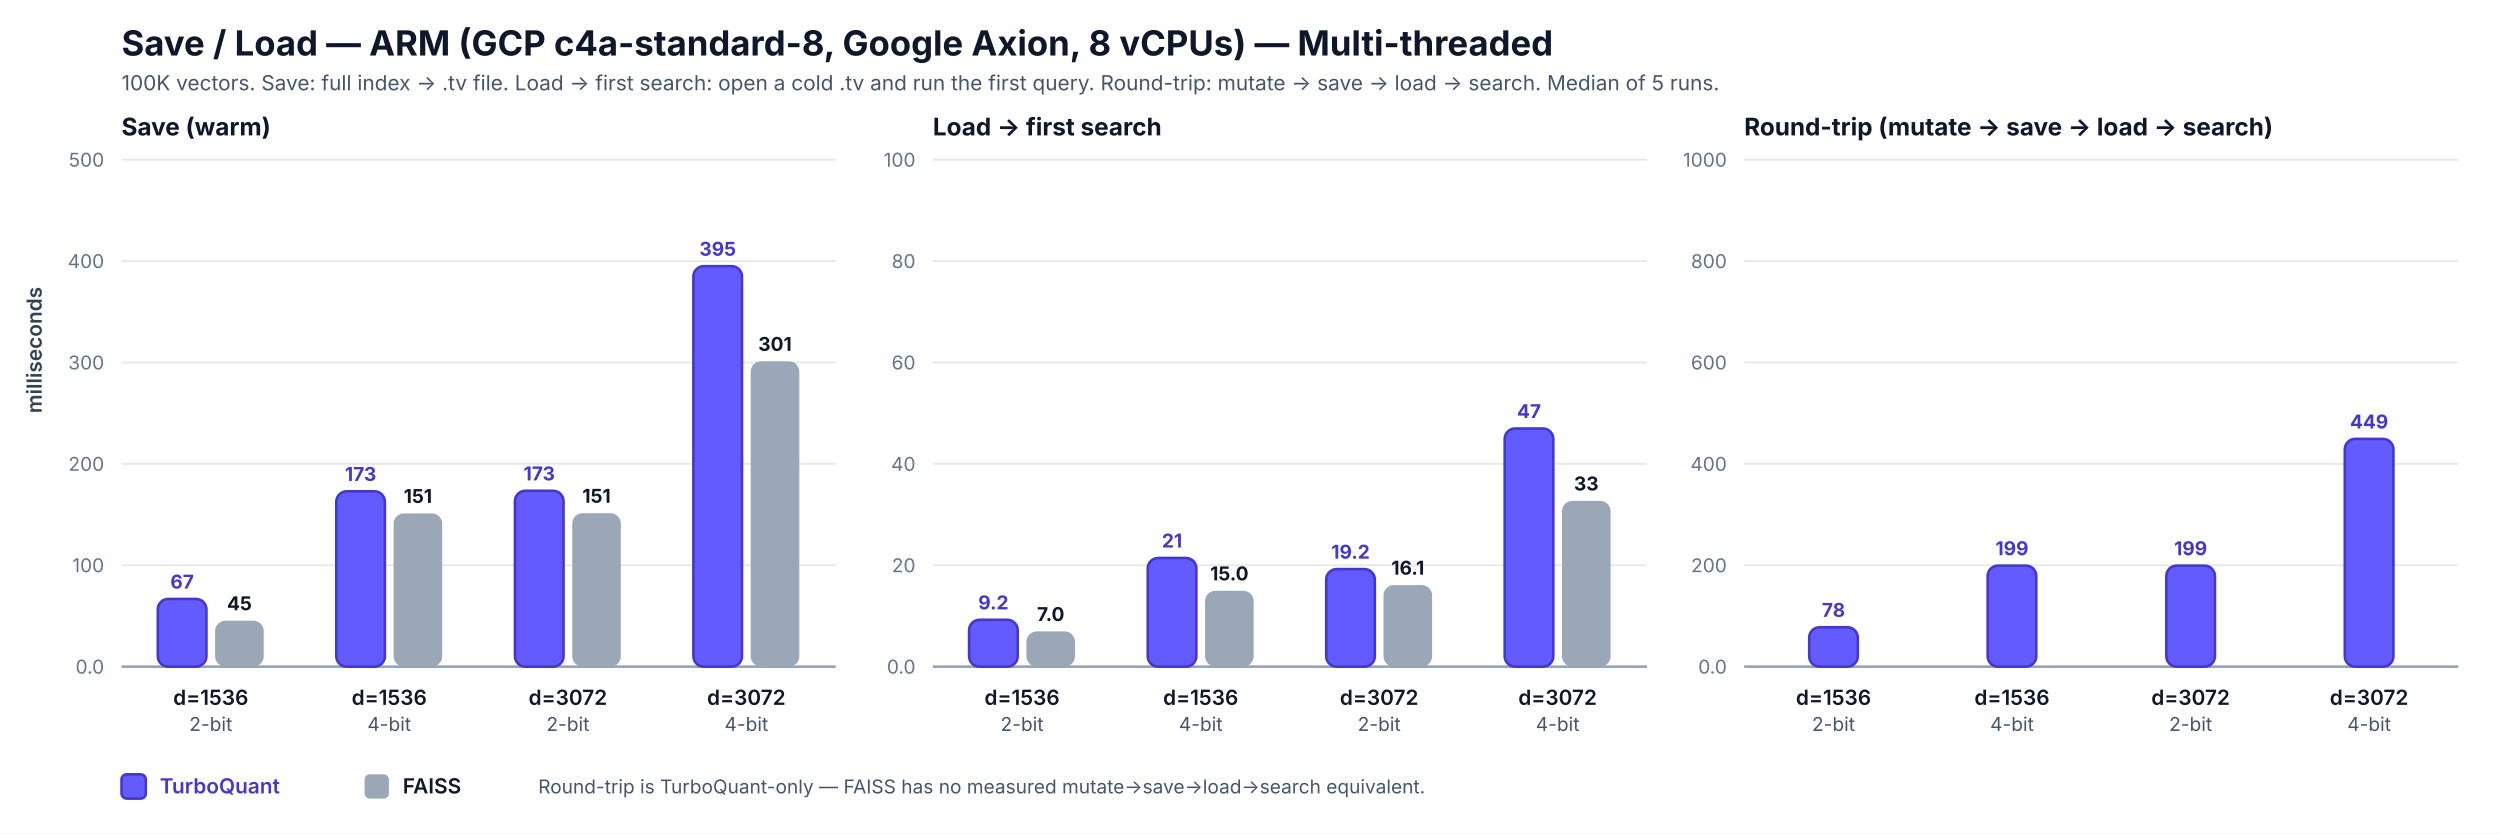
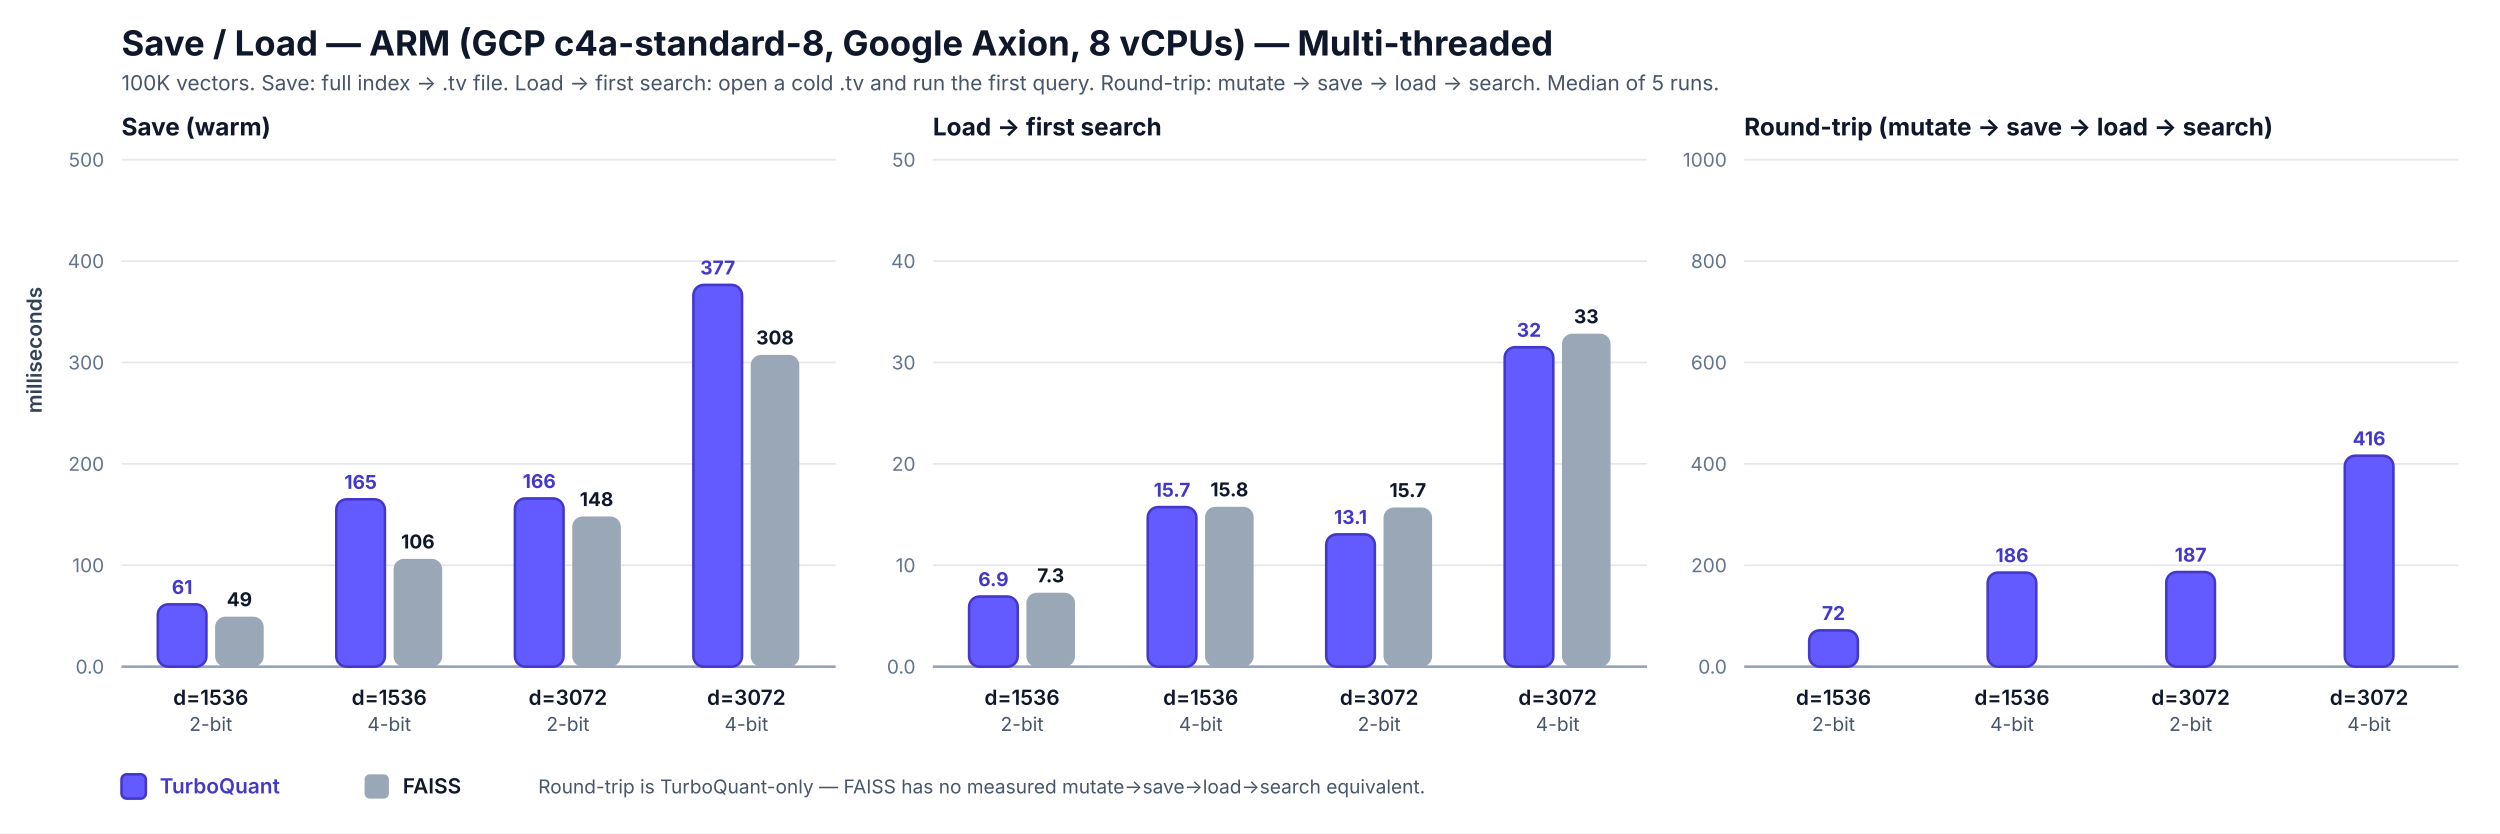
<svg xmlns="http://www.w3.org/2000/svg" width="1440" height="480" viewBox="0 0 1440 480" role="img" aria-label="Persist — ARM (GCP c4a-standard-8, Google Axion, 8 vCPUs) — Multi-threaded">
  <style>
  .title { font: 700 20px -apple-system, BlinkMacSystemFont, "Segoe UI", sans-serif; fill: #0f172a; }
  .subtitle { font: 400 12px -apple-system, BlinkMacSystemFont, "Segoe UI", sans-serif; fill: #475569; }
  .panel { font: 700 14px -apple-system, BlinkMacSystemFont, "Segoe UI", sans-serif; fill: #0f172a; }
  .label { font: 600 12px -apple-system, BlinkMacSystemFont, "Segoe UI", sans-serif; fill: #0f172a; }
  .secondary { font: 400 11px -apple-system, BlinkMacSystemFont, "Segoe UI", sans-serif; fill: #475569; }
  .tick { font: 400 11px -apple-system, BlinkMacSystemFont, "Segoe UI", sans-serif; fill: #64748b; }
  .value { font: 700 11px -apple-system, BlinkMacSystemFont, "Segoe UI", sans-serif; fill: #0f172a; }
  .value-accent { font: 700 11px -apple-system, BlinkMacSystemFont, "Segoe UI", sans-serif; fill: #4338ca; }
  .axis { font: 600 12px -apple-system, BlinkMacSystemFont, "Segoe UI", sans-serif; fill: #334155; }
  .legend { font: 600 12px -apple-system, BlinkMacSystemFont, "Segoe UI", sans-serif; fill: #0f172a; }
</style>
  <rect width="100%" height="100%" fill="#ffffff" />
  <text x="70" y="32" class="title">Save / Load — ARM (GCP c4a-standard-8, Google Axion, 8 vCPUs) — Multi-threaded</text>
  <text x="70" y="52" class="subtitle">100K vectors. Save: full index → .tv file. Load → first search: open a cold .tv and run the first query. Round-trip: mutate → save → load → search. Median of 5 runs.</text>
  <line x1="70.0" y1="384.0" x2="481.333" y2="384.0" stroke="#e5e7eb" stroke-width="1" />
  <text x="60.0" y="388.0" text-anchor="end" class="tick">0.0</text>
  <line x1="70.0" y1="325.6" x2="481.333" y2="325.6" stroke="#e5e7eb" stroke-width="1" />
  <text x="60.0" y="329.6" text-anchor="end" class="tick">100</text>
  <line x1="70.0" y1="267.2" x2="481.333" y2="267.2" stroke="#e5e7eb" stroke-width="1" />
  <text x="60.0" y="271.2" text-anchor="end" class="tick">200</text>
  <line x1="70.0" y1="208.8" x2="481.333" y2="208.8" stroke="#e5e7eb" stroke-width="1" />
  <text x="60.0" y="212.8" text-anchor="end" class="tick">300</text>
  <line x1="70.0" y1="150.4" x2="481.333" y2="150.4" stroke="#e5e7eb" stroke-width="1" />
  <text x="60.0" y="154.4" text-anchor="end" class="tick">400</text>
  <line x1="70.0" y1="92.0" x2="481.333" y2="92.0" stroke="#e5e7eb" stroke-width="1" />
  <text x="60.0" y="96.0" text-anchor="end" class="tick">500</text>
  <line x1="70.0" y1="384.0" x2="481.333" y2="384.0" stroke="#94a3b8" stroke-width="1.5" />
  <text x="70.0" y="78" class="panel">Save (warm)</text>
-   <rect x="90.9" y="345.0" width="28" height="39.0" rx="6" fill="#635bff" stroke="#4338ca" stroke-width="1.5" />
-   <text x="104.9" y="339.0" text-anchor="middle" class="value-accent">67</text>
-   <rect x="123.9" y="357.5" width="28" height="26.5" rx="6" fill="#9aa7b6" />
-   <text x="137.9" y="351.5" text-anchor="middle" class="value">45</text>
+   <rect x="90.9" y="348.1" width="28" height="35.9" rx="6" fill="#635bff" stroke="#4338ca" stroke-width="1.5" />
+   <text x="104.9" y="342.1" text-anchor="middle" class="value-accent">61</text>
+   <rect x="123.9" y="355.2" width="28" height="28.8" rx="6" fill="#9aa7b6" />
+   <text x="137.9" y="349.2" text-anchor="middle" class="value">49</text>
  <text x="121.4" y="406" text-anchor="middle" class="label">d=1536</text>
  <text x="121.4" y="421" text-anchor="middle" class="secondary">2-bit</text>
-   <rect x="193.7" y="283.0" width="28" height="101.0" rx="6" fill="#635bff" stroke="#4338ca" stroke-width="1.5" />
-   <text x="207.7" y="277.0" text-anchor="middle" class="value-accent">173</text>
-   <rect x="226.7" y="295.7" width="28" height="88.3" rx="6" fill="#9aa7b6" />
-   <text x="240.7" y="289.7" text-anchor="middle" class="value">151</text>
+   <rect x="193.7" y="287.6" width="28" height="96.4" rx="6" fill="#635bff" stroke="#4338ca" stroke-width="1.5" />
+   <text x="207.7" y="281.6" text-anchor="middle" class="value-accent">165</text>
+   <rect x="226.7" y="321.9" width="28" height="62.1" rx="6" fill="#9aa7b6" />
+   <text x="240.7" y="315.9" text-anchor="middle" class="value">106</text>
  <text x="224.2" y="406" text-anchor="middle" class="label">d=1536</text>
  <text x="224.2" y="421" text-anchor="middle" class="secondary">4-bit</text>
-   <rect x="296.6" y="282.7" width="28" height="101.3" rx="6" fill="#635bff" stroke="#4338ca" stroke-width="1.5" />
-   <text x="310.6" y="276.7" text-anchor="middle" class="value-accent">173</text>
-   <rect x="329.6" y="295.6" width="28" height="88.4" rx="6" fill="#9aa7b6" />
-   <text x="343.6" y="289.6" text-anchor="middle" class="value">151</text>
+   <rect x="296.6" y="287.1" width="28" height="96.9" rx="6" fill="#635bff" stroke="#4338ca" stroke-width="1.5" />
+   <text x="310.6" y="281.1" text-anchor="middle" class="value-accent">166</text>
+   <rect x="329.6" y="297.5" width="28" height="86.5" rx="6" fill="#9aa7b6" />
+   <text x="343.6" y="291.5" text-anchor="middle" class="value">148</text>
  <text x="327.1" y="406" text-anchor="middle" class="label">d=3072</text>
  <text x="327.1" y="421" text-anchor="middle" class="secondary">2-bit</text>
-   <rect x="399.4" y="153.3" width="28" height="230.7" rx="6" fill="#635bff" stroke="#4338ca" stroke-width="1.5" />
-   <text x="413.4" y="147.3" text-anchor="middle" class="value-accent">395</text>
-   <rect x="432.4" y="208.1" width="28" height="175.9" rx="6" fill="#9aa7b6" />
-   <text x="446.4" y="202.1" text-anchor="middle" class="value">301</text>
+   <rect x="399.4" y="164.1" width="28" height="219.9" rx="6" fill="#635bff" stroke="#4338ca" stroke-width="1.5" />
+   <text x="413.4" y="158.1" text-anchor="middle" class="value-accent">377</text>
+   <rect x="432.4" y="204.4" width="28" height="179.6" rx="6" fill="#9aa7b6" />
+   <text x="446.4" y="198.4" text-anchor="middle" class="value">308</text>
  <text x="429.9" y="406" text-anchor="middle" class="label">d=3072</text>
  <text x="429.9" y="421" text-anchor="middle" class="secondary">4-bit</text>
  <line x1="537.333" y1="384.0" x2="948.667" y2="384.0" stroke="#e5e7eb" stroke-width="1" />
  <text x="527.333" y="388.0" text-anchor="end" class="tick">0.0</text>
  <line x1="537.333" y1="325.6" x2="948.667" y2="325.6" stroke="#e5e7eb" stroke-width="1" />
-   <text x="527.333" y="329.6" text-anchor="end" class="tick">20</text>
+   <text x="527.333" y="329.6" text-anchor="end" class="tick">10</text>
  <line x1="537.333" y1="267.2" x2="948.667" y2="267.2" stroke="#e5e7eb" stroke-width="1" />
-   <text x="527.333" y="271.2" text-anchor="end" class="tick">40</text>
+   <text x="527.333" y="271.2" text-anchor="end" class="tick">20</text>
  <line x1="537.333" y1="208.8" x2="948.667" y2="208.8" stroke="#e5e7eb" stroke-width="1" />
-   <text x="527.333" y="212.8" text-anchor="end" class="tick">60</text>
+   <text x="527.333" y="212.8" text-anchor="end" class="tick">30</text>
  <line x1="537.333" y1="150.4" x2="948.667" y2="150.4" stroke="#e5e7eb" stroke-width="1" />
-   <text x="527.333" y="154.4" text-anchor="end" class="tick">80</text>
+   <text x="527.333" y="154.4" text-anchor="end" class="tick">40</text>
  <line x1="537.333" y1="92.0" x2="948.667" y2="92.0" stroke="#e5e7eb" stroke-width="1" />
-   <text x="527.333" y="96.0" text-anchor="end" class="tick">100</text>
+   <text x="527.333" y="96.0" text-anchor="end" class="tick">50</text>
  <line x1="537.333" y1="384.0" x2="948.667" y2="384.0" stroke="#94a3b8" stroke-width="1.5" />
  <text x="537.333" y="78" class="panel">Load → first search</text>
-   <rect x="558.2" y="357.0" width="28" height="27.0" rx="6" fill="#635bff" stroke="#4338ca" stroke-width="1.5" />
-   <text x="572.2" y="351.0" text-anchor="middle" class="value-accent">9.2</text>
-   <rect x="591.2" y="363.7" width="28" height="20.3" rx="6" fill="#9aa7b6" />
-   <text x="605.2" y="357.7" text-anchor="middle" class="value">7.0</text>
+   <rect x="558.2" y="343.6" width="28" height="40.4" rx="6" fill="#635bff" stroke="#4338ca" stroke-width="1.5" />
+   <text x="572.2" y="337.6" text-anchor="middle" class="value-accent">6.9</text>
+   <rect x="591.2" y="341.4" width="28" height="42.6" rx="6" fill="#9aa7b6" />
+   <text x="605.2" y="335.4" text-anchor="middle" class="value">7.3</text>
  <text x="588.7" y="406" text-anchor="middle" class="label">d=1536</text>
  <text x="588.7" y="421" text-anchor="middle" class="secondary">2-bit</text>
-   <rect x="661.1" y="321.4" width="28" height="62.6" rx="6" fill="#635bff" stroke="#4338ca" stroke-width="1.5" />
-   <text x="675.1" y="315.4" text-anchor="middle" class="value-accent">21</text>
-   <rect x="694.1" y="340.3" width="28" height="43.7" rx="6" fill="#9aa7b6" />
-   <text x="708.1" y="334.3" text-anchor="middle" class="value">15.0</text>
+   <rect x="661.1" y="292.1" width="28" height="91.9" rx="6" fill="#635bff" stroke="#4338ca" stroke-width="1.5" />
+   <text x="675.1" y="286.1" text-anchor="middle" class="value-accent">15.7</text>
+   <rect x="694.1" y="291.9" width="28" height="92.1" rx="6" fill="#9aa7b6" />
+   <text x="708.1" y="285.9" text-anchor="middle" class="value">15.8</text>
  <text x="691.6" y="406" text-anchor="middle" class="label">d=1536</text>
  <text x="691.6" y="421" text-anchor="middle" class="secondary">4-bit</text>
-   <rect x="763.9" y="327.8" width="28" height="56.2" rx="6" fill="#635bff" stroke="#4338ca" stroke-width="1.5" />
-   <text x="777.9" y="321.8" text-anchor="middle" class="value-accent">19.2</text>
-   <rect x="796.9" y="337.0" width="28" height="47.0" rx="6" fill="#9aa7b6" />
-   <text x="810.9" y="331.0" text-anchor="middle" class="value">16.1</text>
+   <rect x="763.9" y="307.8" width="28" height="76.2" rx="6" fill="#635bff" stroke="#4338ca" stroke-width="1.5" />
+   <text x="777.9" y="301.8" text-anchor="middle" class="value-accent">13.1</text>
+   <rect x="796.9" y="292.3" width="28" height="91.7" rx="6" fill="#9aa7b6" />
+   <text x="810.9" y="286.3" text-anchor="middle" class="value">15.7</text>
  <text x="794.4" y="406" text-anchor="middle" class="label">d=3072</text>
  <text x="794.4" y="421" text-anchor="middle" class="secondary">2-bit</text>
-   <rect x="866.7" y="246.8" width="28" height="137.2" rx="6" fill="#635bff" stroke="#4338ca" stroke-width="1.5" />
-   <text x="880.7" y="240.8" text-anchor="middle" class="value-accent">47</text>
-   <rect x="899.7" y="288.5" width="28" height="95.5" rx="6" fill="#9aa7b6" />
-   <text x="913.7" y="282.5" text-anchor="middle" class="value">33</text>
+   <rect x="866.7" y="200.0" width="28" height="184.0" rx="6" fill="#635bff" stroke="#4338ca" stroke-width="1.5" />
+   <text x="880.7" y="194.0" text-anchor="middle" class="value-accent">32</text>
+   <rect x="899.7" y="192.2" width="28" height="191.8" rx="6" fill="#9aa7b6" />
+   <text x="913.7" y="186.2" text-anchor="middle" class="value">33</text>
  <text x="897.2" y="406" text-anchor="middle" class="label">d=3072</text>
  <text x="897.2" y="421" text-anchor="middle" class="secondary">4-bit</text>
  <line x1="1004.667" y1="384.0" x2="1416.0" y2="384.0" stroke="#e5e7eb" stroke-width="1" />
  <text x="994.667" y="388.0" text-anchor="end" class="tick">0.0</text>
  <line x1="1004.667" y1="325.6" x2="1416.0" y2="325.6" stroke="#e5e7eb" stroke-width="1" />
  <text x="994.667" y="329.6" text-anchor="end" class="tick">200</text>
  <line x1="1004.667" y1="267.2" x2="1416.0" y2="267.2" stroke="#e5e7eb" stroke-width="1" />
  <text x="994.667" y="271.2" text-anchor="end" class="tick">400</text>
  <line x1="1004.667" y1="208.8" x2="1416.0" y2="208.8" stroke="#e5e7eb" stroke-width="1" />
  <text x="994.667" y="212.8" text-anchor="end" class="tick">600</text>
  <line x1="1004.667" y1="150.4" x2="1416.0" y2="150.4" stroke="#e5e7eb" stroke-width="1" />
  <text x="994.667" y="154.4" text-anchor="end" class="tick">800</text>
  <line x1="1004.667" y1="92.0" x2="1416.0" y2="92.0" stroke="#e5e7eb" stroke-width="1" />
  <text x="994.667" y="96.0" text-anchor="end" class="tick">1000</text>
  <line x1="1004.667" y1="384.0" x2="1416.0" y2="384.0" stroke="#94a3b8" stroke-width="1.5" />
  <text x="1004.667" y="78" class="panel">Round-trip (mutate → save → load → search)</text>
-   <rect x="1042.1" y="361.3" width="28" height="22.7" rx="6" fill="#635bff" stroke="#4338ca" stroke-width="1.5" />
-   <text x="1056.1" y="355.3" text-anchor="middle" class="value-accent">78</text>
+   <rect x="1042.1" y="363.1" width="28" height="20.9" rx="6" fill="#635bff" stroke="#4338ca" stroke-width="1.5" />
+   <text x="1056.1" y="357.1" text-anchor="middle" class="value-accent">72</text>
  <text x="1056.1" y="406" text-anchor="middle" class="label">d=1536</text>
  <text x="1056.1" y="421" text-anchor="middle" class="secondary">2-bit</text>
-   <rect x="1144.9" y="325.8" width="28" height="58.2" rx="6" fill="#635bff" stroke="#4338ca" stroke-width="1.5" />
-   <text x="1158.9" y="319.8" text-anchor="middle" class="value-accent">199</text>
+   <rect x="1144.9" y="329.8" width="28" height="54.2" rx="6" fill="#635bff" stroke="#4338ca" stroke-width="1.5" />
+   <text x="1158.9" y="323.8" text-anchor="middle" class="value-accent">186</text>
  <text x="1158.9" y="406" text-anchor="middle" class="label">d=1536</text>
  <text x="1158.9" y="421" text-anchor="middle" class="secondary">4-bit</text>
-   <rect x="1247.8" y="325.8" width="28" height="58.2" rx="6" fill="#635bff" stroke="#4338ca" stroke-width="1.5" />
-   <text x="1261.8" y="319.8" text-anchor="middle" class="value-accent">199</text>
+   <rect x="1247.8" y="329.5" width="28" height="54.5" rx="6" fill="#635bff" stroke="#4338ca" stroke-width="1.5" />
+   <text x="1261.8" y="323.5" text-anchor="middle" class="value-accent">187</text>
  <text x="1261.8" y="406" text-anchor="middle" class="label">d=3072</text>
  <text x="1261.8" y="421" text-anchor="middle" class="secondary">2-bit</text>
-   <rect x="1350.6" y="252.8" width="28" height="131.2" rx="6" fill="#635bff" stroke="#4338ca" stroke-width="1.5" />
-   <text x="1364.6" y="246.8" text-anchor="middle" class="value-accent">449</text>
+   <rect x="1350.6" y="262.5" width="28" height="121.5" rx="6" fill="#635bff" stroke="#4338ca" stroke-width="1.5" />
+   <text x="1364.6" y="256.5" text-anchor="middle" class="value-accent">416</text>
  <text x="1364.6" y="406" text-anchor="middle" class="label">d=3072</text>
  <text x="1364.6" y="421" text-anchor="middle" class="secondary">4-bit</text>
  <text x="24" y="238.0" transform="rotate(-90, 24, 238.0)" class="axis">milliseconds</text>
  <rect x="70" y="446" width="14" height="14" rx="3" fill="#635bff" stroke="#4338ca" stroke-width="1.5" />
  <text x="92" y="457" class="legend" style="fill: #4338ca;">TurboQuant</text>
  <rect x="210" y="446" width="14" height="14" rx="3" fill="#9aa7b6" />
  <text x="232" y="457" class="legend">FAISS</text>
  <text x="310" y="457" class="secondary">Round-trip is TurboQuant-only — FAISS has no measured mutate→save→load→search equivalent.</text>
</svg>
